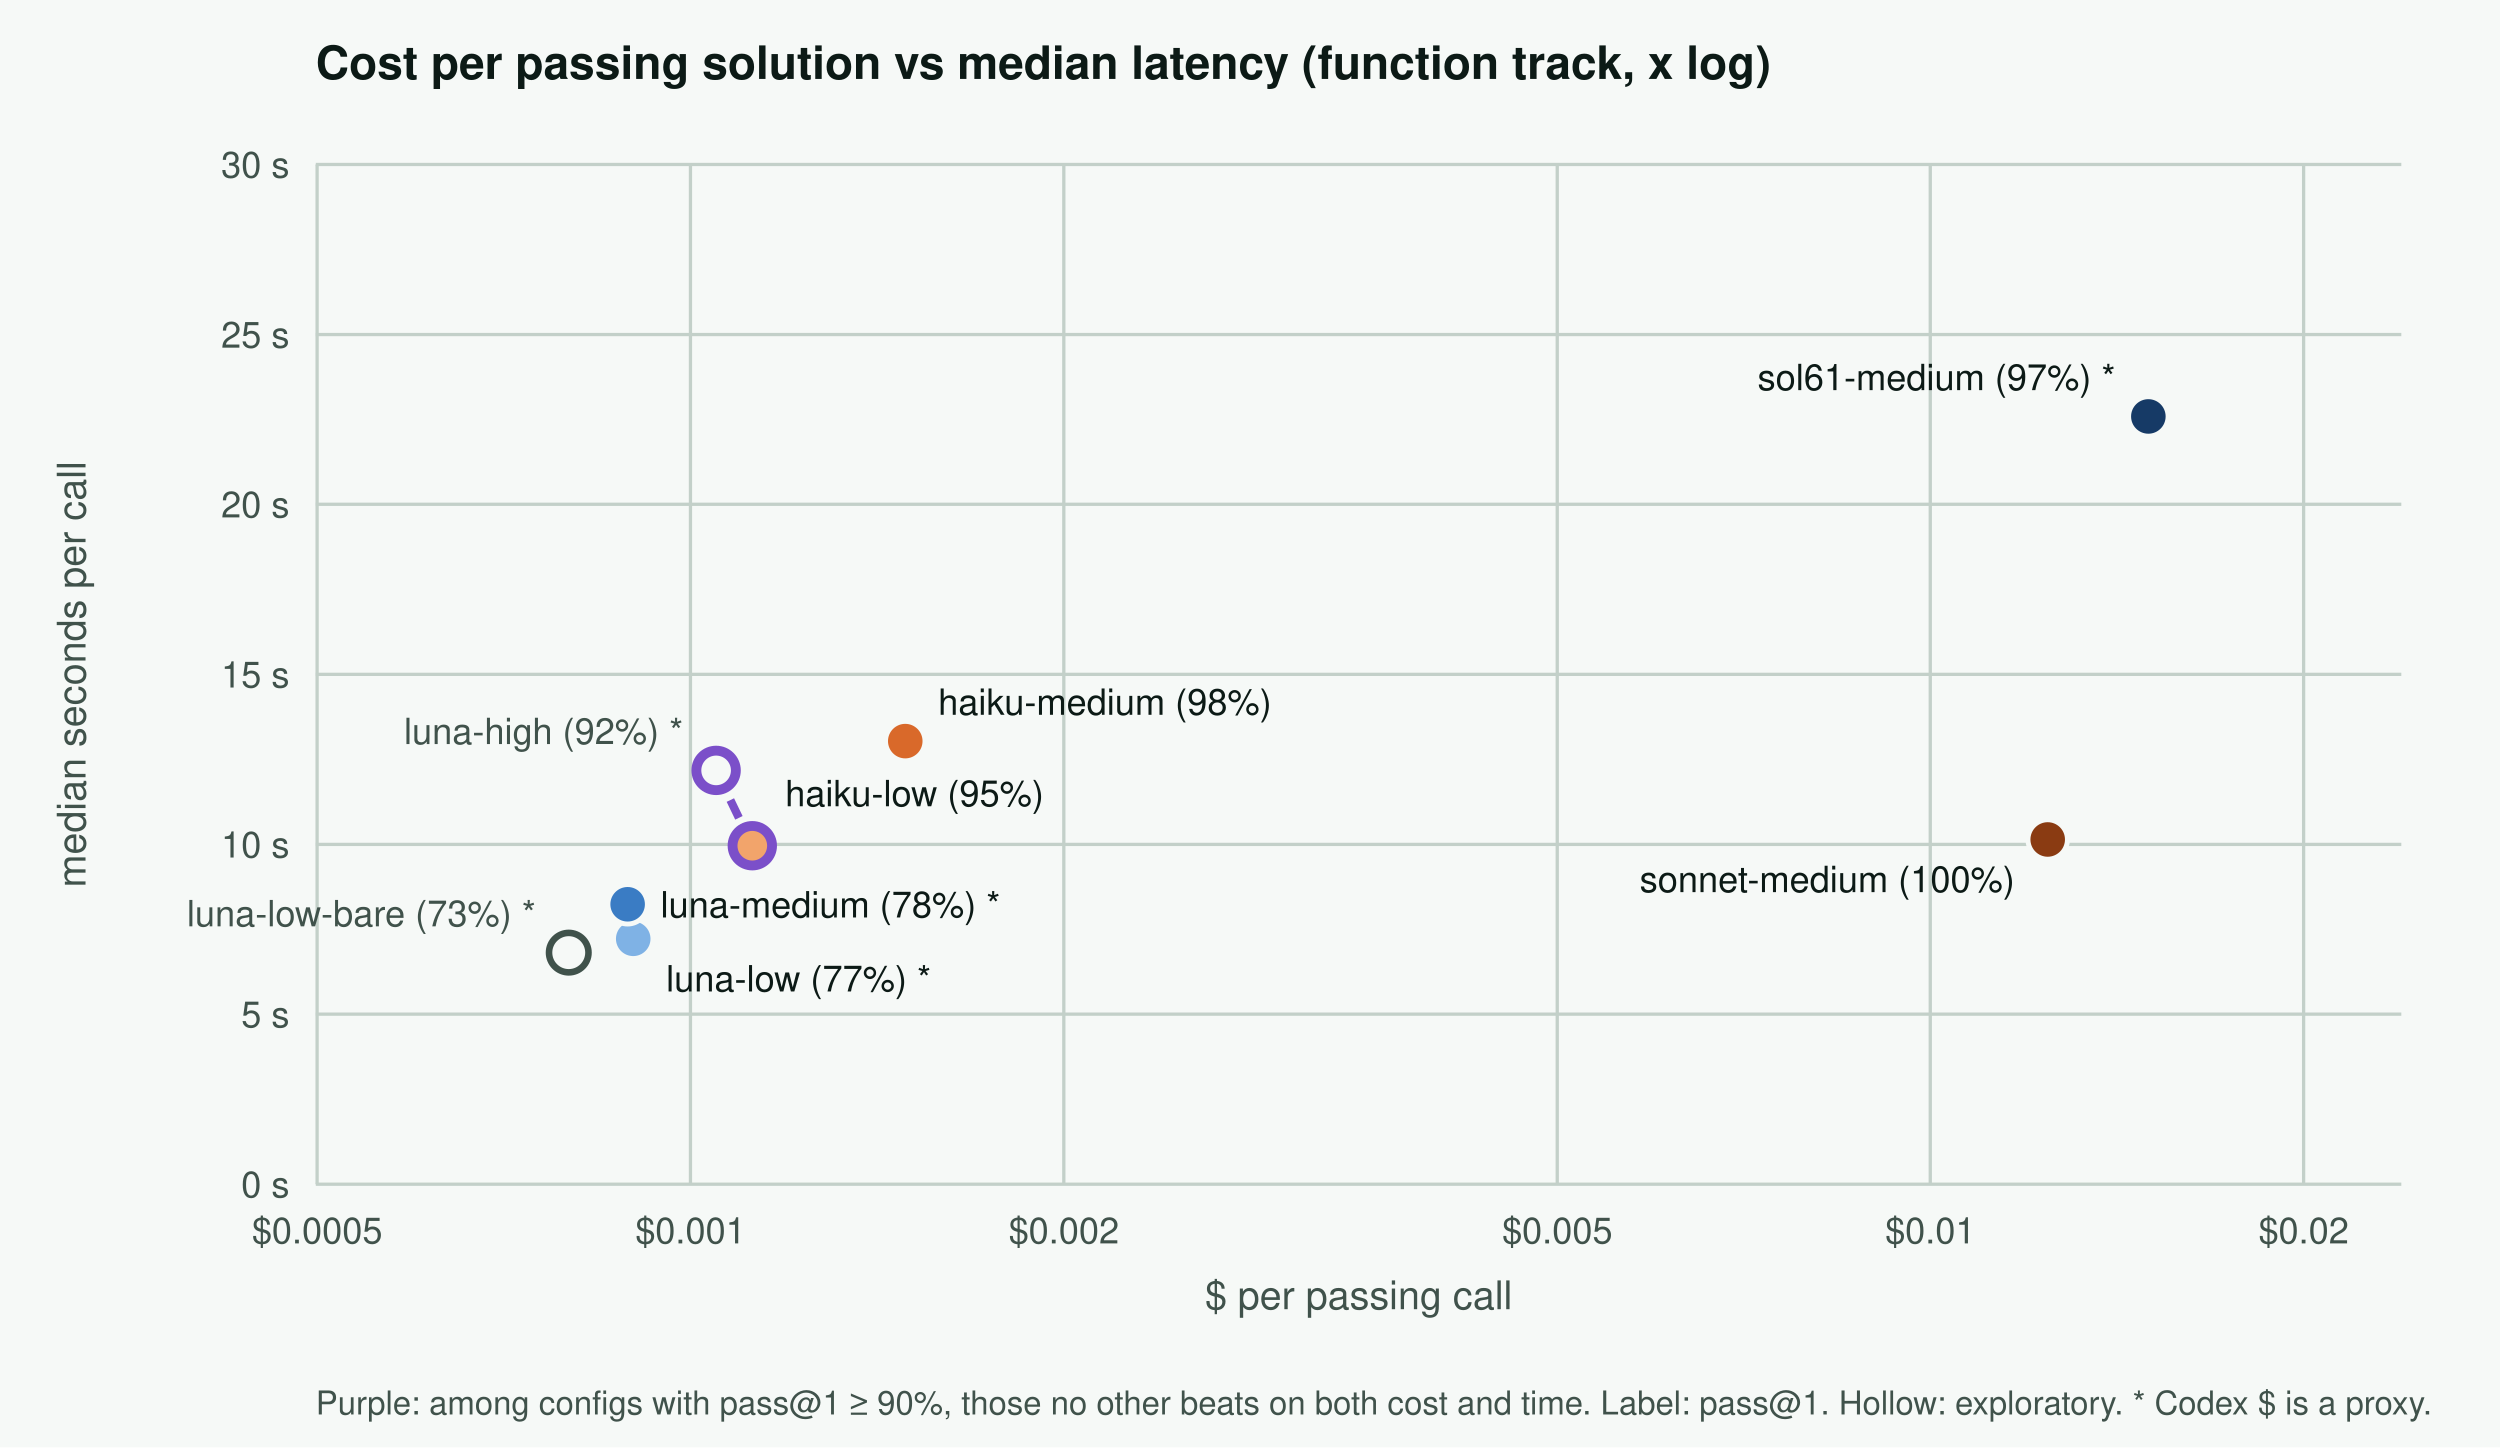
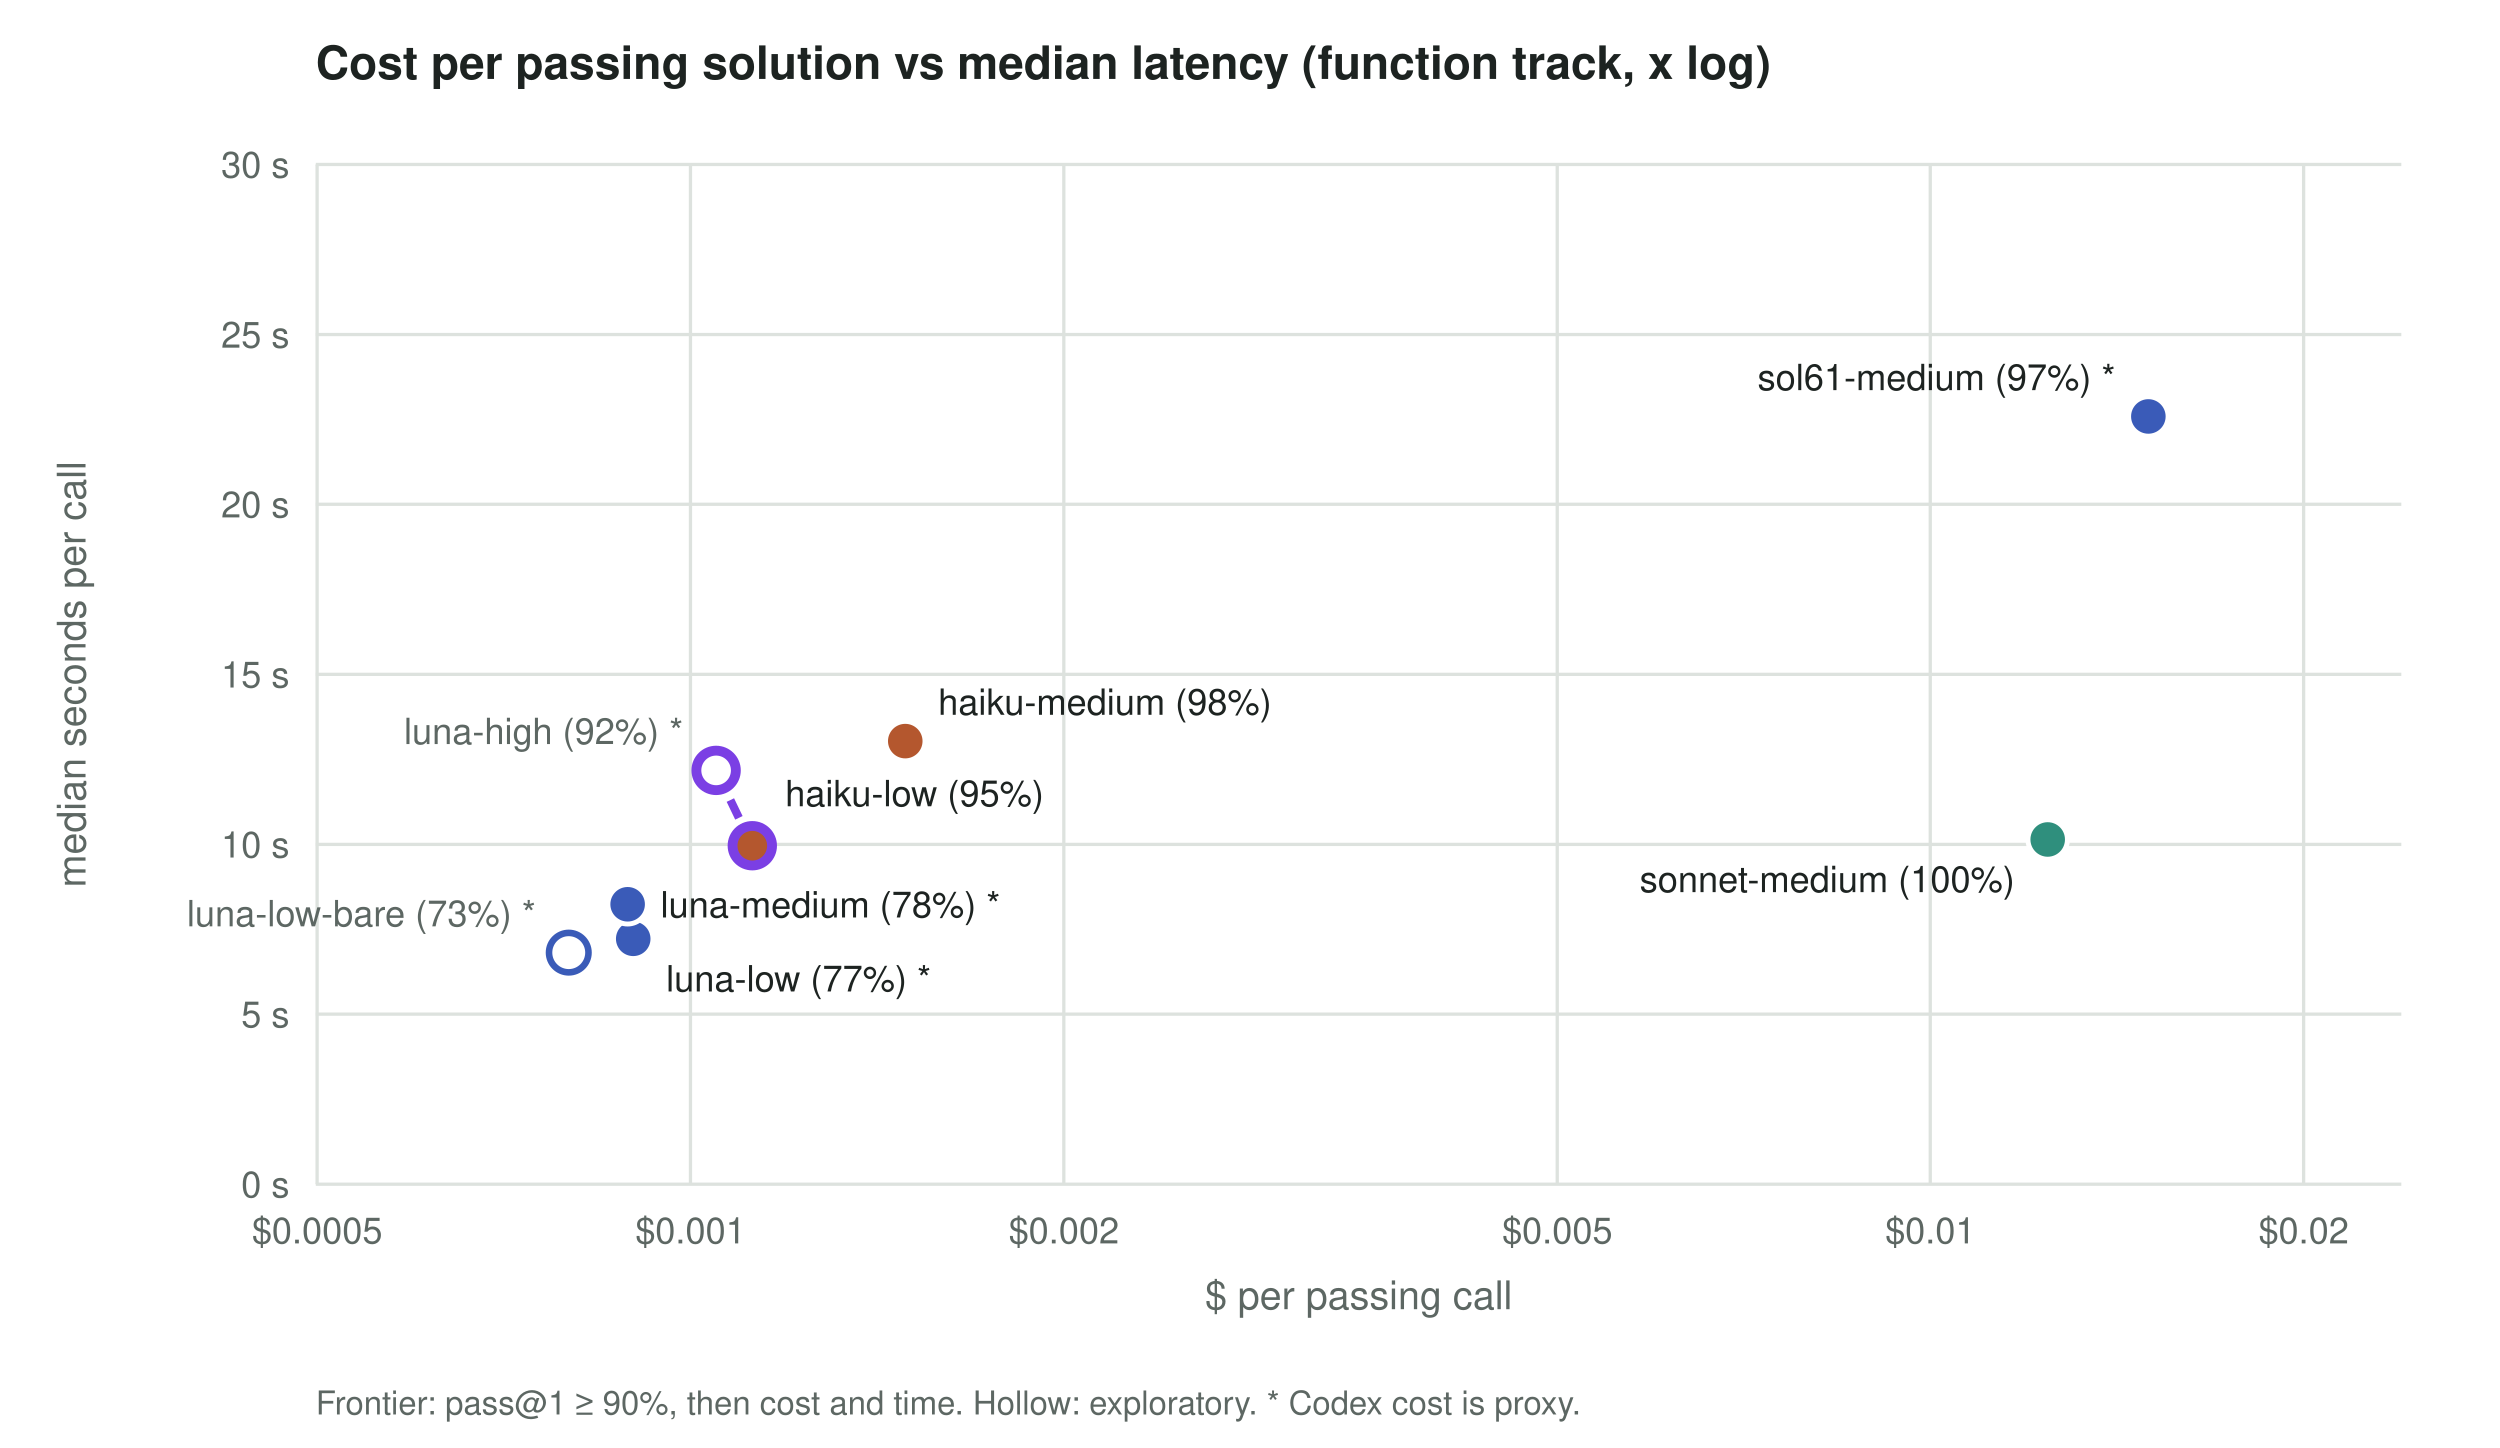
<svg xmlns="http://www.w3.org/2000/svg" viewBox="0 0 760 440" width="760" height="440" font-family="Hanken Grotesk, -apple-system, Segoe UI, Helvetica, Arial, sans-serif" font-size="12">
-   <rect width="760" height="440" fill="#f6f9f7" />
-   <text x="96.0" y="24.0" font-size="14" text-anchor="start" fill="#0c1a16" font-weight="600">Cost per passing solution vs median latency (function track, x log)</text>
-   <line x1="96" x2="730" y1="360.0" y2="360.0" stroke="#c3d0c9" />
-   <text x="88.0" y="364.0" font-size="11" text-anchor="end" fill="#40524b" font-weight="normal">0 s</text>
-   <line x1="96" x2="730" y1="308.3" y2="308.3" stroke="#c3d0c9" />
-   <text x="88.0" y="312.3" font-size="11" text-anchor="end" fill="#40524b" font-weight="normal">5 s</text>
-   <line x1="96" x2="730" y1="256.7" y2="256.7" stroke="#c3d0c9" />
-   <text x="88.0" y="260.7" font-size="11" text-anchor="end" fill="#40524b" font-weight="normal">10 s</text>
-   <line x1="96" x2="730" y1="205.0" y2="205.0" stroke="#c3d0c9" />
-   <text x="88.0" y="209.0" font-size="11" text-anchor="end" fill="#40524b" font-weight="normal">15 s</text>
-   <line x1="96" x2="730" y1="153.3" y2="153.3" stroke="#c3d0c9" />
-   <text x="88.0" y="157.3" font-size="11" text-anchor="end" fill="#40524b" font-weight="normal">20 s</text>
-   <line x1="96" x2="730" y1="101.7" y2="101.7" stroke="#c3d0c9" />
-   <text x="88.0" y="105.7" font-size="11" text-anchor="end" fill="#40524b" font-weight="normal">25 s</text>
-   <line x1="96" x2="730" y1="50.0" y2="50.0" stroke="#c3d0c9" />
-   <text x="88.0" y="54.0" font-size="11" text-anchor="end" fill="#40524b" font-weight="normal">30 s</text>
-   <line x1="96.4" x2="96.4" y1="50" y2="360" stroke="#c3d0c9" />
-   <text x="96.4" y="378.0" font-size="11" text-anchor="middle" fill="#40524b" font-weight="normal">$0.0005</text>
-   <line x1="209.9" x2="209.9" y1="50" y2="360" stroke="#c3d0c9" />
-   <text x="209.9" y="378.0" font-size="11" text-anchor="middle" fill="#40524b" font-weight="normal">$0.001</text>
-   <line x1="323.4" x2="323.4" y1="50" y2="360" stroke="#c3d0c9" />
-   <text x="323.4" y="378.0" font-size="11" text-anchor="middle" fill="#40524b" font-weight="normal">$0.002</text>
-   <line x1="473.4" x2="473.4" y1="50" y2="360" stroke="#c3d0c9" />
-   <text x="473.4" y="378.0" font-size="11" text-anchor="middle" fill="#40524b" font-weight="normal">$0.005</text>
-   <line x1="586.8" x2="586.8" y1="50" y2="360" stroke="#c3d0c9" />
-   <text x="586.8" y="378.0" font-size="11" text-anchor="middle" fill="#40524b" font-weight="normal">$0.01</text>
-   <line x1="700.3" x2="700.3" y1="50" y2="360" stroke="#c3d0c9" />
-   <text x="700.3" y="378.0" font-size="11" text-anchor="middle" fill="#40524b" font-weight="normal">$0.02</text>
-   <text x="413.0" y="398.0" font-size="12" text-anchor="middle" fill="#40524b" font-weight="normal">$ per passing call</text>
-   <text x="26.0" y="205.0" font-size="12" text-anchor="middle" fill="#40524b" font-weight="normal" transform="rotate(-90 26 205.0)">median seconds per call</text>
-   <polyline points="217.7,234.2 228.7,257.1" fill="none" stroke="#7b4fc9" stroke-width="2.5" stroke-dasharray="6 4" />
-   <circle cx="228.7" cy="257.1" r="6" fill="#f2a46b" stroke="#7b4fc9" stroke-width="3" />
-   <text x="238.7" y="245.1" font-size="11" text-anchor="start" fill="#0c1a16" font-weight="normal">haiku-low (95%)</text>
-   <circle cx="275.2" cy="225.3" r="6" fill="#d9692a" stroke="#f6f9f7" stroke-width="1.5" />
-   <text x="285.2" y="217.3" font-size="11" text-anchor="start" fill="#0c1a16" font-weight="normal">haiku-medium (98%)</text>
-   <circle cx="622.5" cy="255.2" r="6" fill="#8a3b12" stroke="#f6f9f7" stroke-width="1.5" />
-   <text x="612.5" y="271.2" font-size="11" text-anchor="end" fill="#0c1a16" font-weight="normal">sonnet-medium (100%)</text>
-   <circle cx="192.5" cy="285.4" r="6" fill="#7fb2e5" stroke="#f6f9f7" stroke-width="1.5" />
-   <text x="202.5" y="301.4" font-size="11" text-anchor="start" fill="#0c1a16" font-weight="normal">luna-low (77%) *</text>
-   <circle cx="190.8" cy="274.9" r="6" fill="#3a7cc4" stroke="#f6f9f7" stroke-width="1.5" />
-   <text x="200.8" y="278.9" font-size="11" text-anchor="start" fill="#0c1a16" font-weight="normal">luna-medium (78%) *</text>
-   <circle cx="653.1" cy="126.6" r="6" fill="#163a66" stroke="#f6f9f7" stroke-width="1.5" />
-   <text x="643.1" y="118.6" font-size="11" text-anchor="end" fill="#0c1a16" font-weight="normal">sol61-medium (97%) *</text>
-   <circle cx="217.7" cy="234.2" r="6" fill="#f6f9f7" stroke="#7b4fc9" stroke-width="3" />
-   <text x="207.7" y="226.2" font-size="11" text-anchor="end" fill="#40524b" font-weight="normal">luna-high (92%) *</text>
-   <circle cx="172.9" cy="289.6" r="6" fill="#f6f9f7" stroke="#40524b" stroke-width="2" />
-   <text x="162.9" y="281.6" font-size="11" text-anchor="end" fill="#40524b" font-weight="normal">luna-low-bare (73%) *</text>
-   <text x="96.0" y="430.0" font-size="10" text-anchor="start" fill="#40524b" font-weight="normal">Purple: among configs with pass@1 ≥ 90%, those no other beats on both cost and time. Label: pass@1. Hollow: exploratory. * Codex $ is a proxy.</text>
+   <rect width="760" height="440" fill="var(--panel,#ffffff)" />
+   <text x="96.0" y="24.0" font-size="14" text-anchor="start" style="fill:var(--fg,#1d2321)" font-weight="600">Cost per passing solution vs median latency (function track, x log)</text>
+   <line x1="96" x2="730" y1="360.0" y2="360.0" stroke="var(--line,#dde2de)" />
+   <text x="88.0" y="364.0" font-size="11" text-anchor="end" style="fill:var(--muted,#5d6763)" font-weight="normal">0 s</text>
+   <line x1="96" x2="730" y1="308.3" y2="308.3" stroke="var(--line,#dde2de)" />
+   <text x="88.0" y="312.3" font-size="11" text-anchor="end" style="fill:var(--muted,#5d6763)" font-weight="normal">5 s</text>
+   <line x1="96" x2="730" y1="256.7" y2="256.7" stroke="var(--line,#dde2de)" />
+   <text x="88.0" y="260.7" font-size="11" text-anchor="end" style="fill:var(--muted,#5d6763)" font-weight="normal">10 s</text>
+   <line x1="96" x2="730" y1="205.0" y2="205.0" stroke="var(--line,#dde2de)" />
+   <text x="88.0" y="209.0" font-size="11" text-anchor="end" style="fill:var(--muted,#5d6763)" font-weight="normal">15 s</text>
+   <line x1="96" x2="730" y1="153.3" y2="153.3" stroke="var(--line,#dde2de)" />
+   <text x="88.0" y="157.3" font-size="11" text-anchor="end" style="fill:var(--muted,#5d6763)" font-weight="normal">20 s</text>
+   <line x1="96" x2="730" y1="101.7" y2="101.7" stroke="var(--line,#dde2de)" />
+   <text x="88.0" y="105.7" font-size="11" text-anchor="end" style="fill:var(--muted,#5d6763)" font-weight="normal">25 s</text>
+   <line x1="96" x2="730" y1="50.0" y2="50.0" stroke="var(--line,#dde2de)" />
+   <text x="88.0" y="54.0" font-size="11" text-anchor="end" style="fill:var(--muted,#5d6763)" font-weight="normal">30 s</text>
+   <line x1="96.4" x2="96.4" y1="50" y2="360" stroke="var(--line,#dde2de)" />
+   <text x="96.4" y="378.0" font-size="11" text-anchor="middle" style="fill:var(--muted,#5d6763)" font-weight="normal">$0.0005</text>
+   <line x1="209.9" x2="209.9" y1="50" y2="360" stroke="var(--line,#dde2de)" />
+   <text x="209.9" y="378.0" font-size="11" text-anchor="middle" style="fill:var(--muted,#5d6763)" font-weight="normal">$0.001</text>
+   <line x1="323.4" x2="323.4" y1="50" y2="360" stroke="var(--line,#dde2de)" />
+   <text x="323.4" y="378.0" font-size="11" text-anchor="middle" style="fill:var(--muted,#5d6763)" font-weight="normal">$0.002</text>
+   <line x1="473.4" x2="473.4" y1="50" y2="360" stroke="var(--line,#dde2de)" />
+   <text x="473.4" y="378.0" font-size="11" text-anchor="middle" style="fill:var(--muted,#5d6763)" font-weight="normal">$0.005</text>
+   <line x1="586.8" x2="586.8" y1="50" y2="360" stroke="var(--line,#dde2de)" />
+   <text x="586.8" y="378.0" font-size="11" text-anchor="middle" style="fill:var(--muted,#5d6763)" font-weight="normal">$0.01</text>
+   <line x1="700.3" x2="700.3" y1="50" y2="360" stroke="var(--line,#dde2de)" />
+   <text x="700.3" y="378.0" font-size="11" text-anchor="middle" style="fill:var(--muted,#5d6763)" font-weight="normal">$0.02</text>
+   <text x="413.0" y="398.0" font-size="12" text-anchor="middle" style="fill:var(--muted,#5d6763)" font-weight="normal">$ per passing call</text>
+   <text x="26.0" y="205.0" font-size="12" text-anchor="middle" style="fill:var(--muted,#5d6763)" font-weight="normal" transform="rotate(-90 26 205.0)">median seconds per call</text>
+   <polyline points="217.7,234.2 228.7,257.1" fill="none" stroke="var(--frontier,#7b3fe4)" stroke-width="2.5" stroke-dasharray="6 4" />
+   <circle cx="228.7" cy="257.1" r="6" fill="var(--claude,#b4572e)" stroke="var(--frontier,#7b3fe4)" stroke-width="3" />
+   <text x="238.7" y="245.1" font-size="11" text-anchor="start" style="fill:var(--fg,#1d2321)" font-weight="normal">haiku-low (95%)</text>
+   <circle cx="275.2" cy="225.3" r="6" fill="var(--claude,#b4572e)" stroke="var(--panel,#ffffff)" stroke-width="1.5" />
+   <text x="285.2" y="217.3" font-size="11" text-anchor="start" style="fill:var(--fg,#1d2321)" font-weight="normal">haiku-medium (98%)</text>
+   <circle cx="622.5" cy="255.2" r="6" fill="var(--sonnet,#2f8f7d)" stroke="var(--panel,#ffffff)" stroke-width="1.5" />
+   <text x="612.5" y="271.2" font-size="11" text-anchor="end" style="fill:var(--fg,#1d2321)" font-weight="normal">sonnet-medium (100%)</text>
+   <circle cx="192.5" cy="285.4" r="6" fill="var(--codex,#3a5bb8)" stroke="var(--panel,#ffffff)" stroke-width="1.5" />
+   <text x="202.5" y="301.4" font-size="11" text-anchor="start" style="fill:var(--fg,#1d2321)" font-weight="normal">luna-low (77%) *</text>
+   <circle cx="190.8" cy="274.9" r="6" fill="var(--codex,#3a5bb8)" stroke="var(--panel,#ffffff)" stroke-width="1.5" />
+   <text x="200.8" y="278.9" font-size="11" text-anchor="start" style="fill:var(--fg,#1d2321)" font-weight="normal">luna-medium (78%) *</text>
+   <circle cx="653.1" cy="126.6" r="6" fill="var(--codex,#3a5bb8)" stroke="var(--panel,#ffffff)" stroke-width="1.5" />
+   <text x="643.1" y="118.6" font-size="11" text-anchor="end" style="fill:var(--fg,#1d2321)" font-weight="normal">sol61-medium (97%) *</text>
+   <circle cx="217.7" cy="234.2" r="6" fill="var(--panel,#ffffff)" stroke="var(--frontier,#7b3fe4)" stroke-width="3" />
+   <text x="207.7" y="226.2" font-size="11" text-anchor="end" style="fill:var(--muted,#5d6763)" font-weight="normal">luna-high (92%) *</text>
+   <circle cx="172.9" cy="289.6" r="6" fill="var(--panel,#ffffff)" stroke="var(--codex,#3a5bb8)" stroke-width="2" />
+   <text x="162.9" y="281.6" font-size="11" text-anchor="end" style="fill:var(--muted,#5d6763)" font-weight="normal">luna-low-bare (73%) *</text>
+   <text x="96.0" y="430.0" font-size="10" text-anchor="start" style="fill:var(--muted,#5d6763)" font-weight="normal">Frontier: pass@1 ≥ 90%, then cost and time. Hollow: exploratory. * Codex cost is proxy.</text>
</svg>
